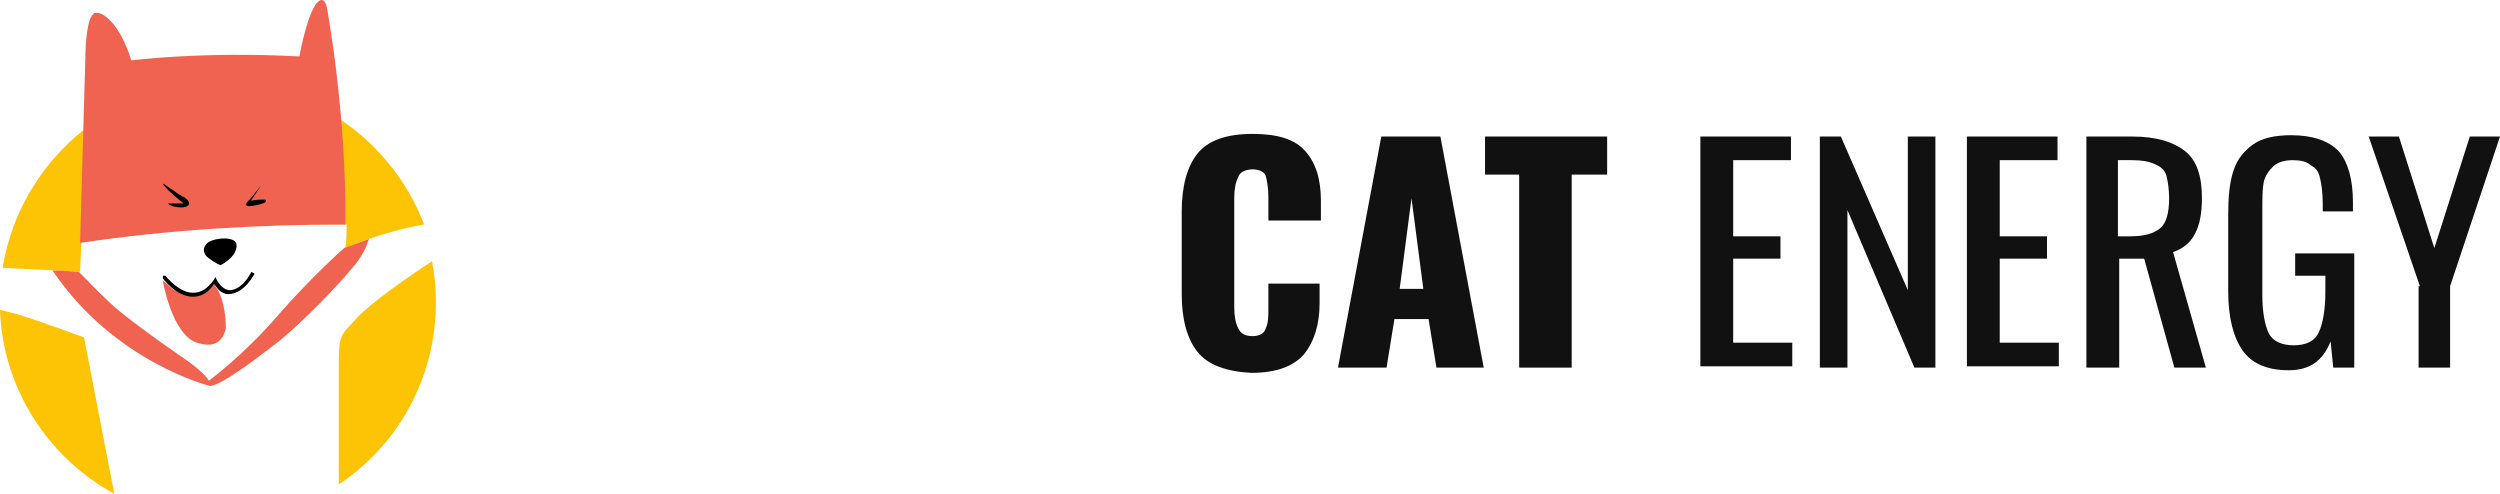
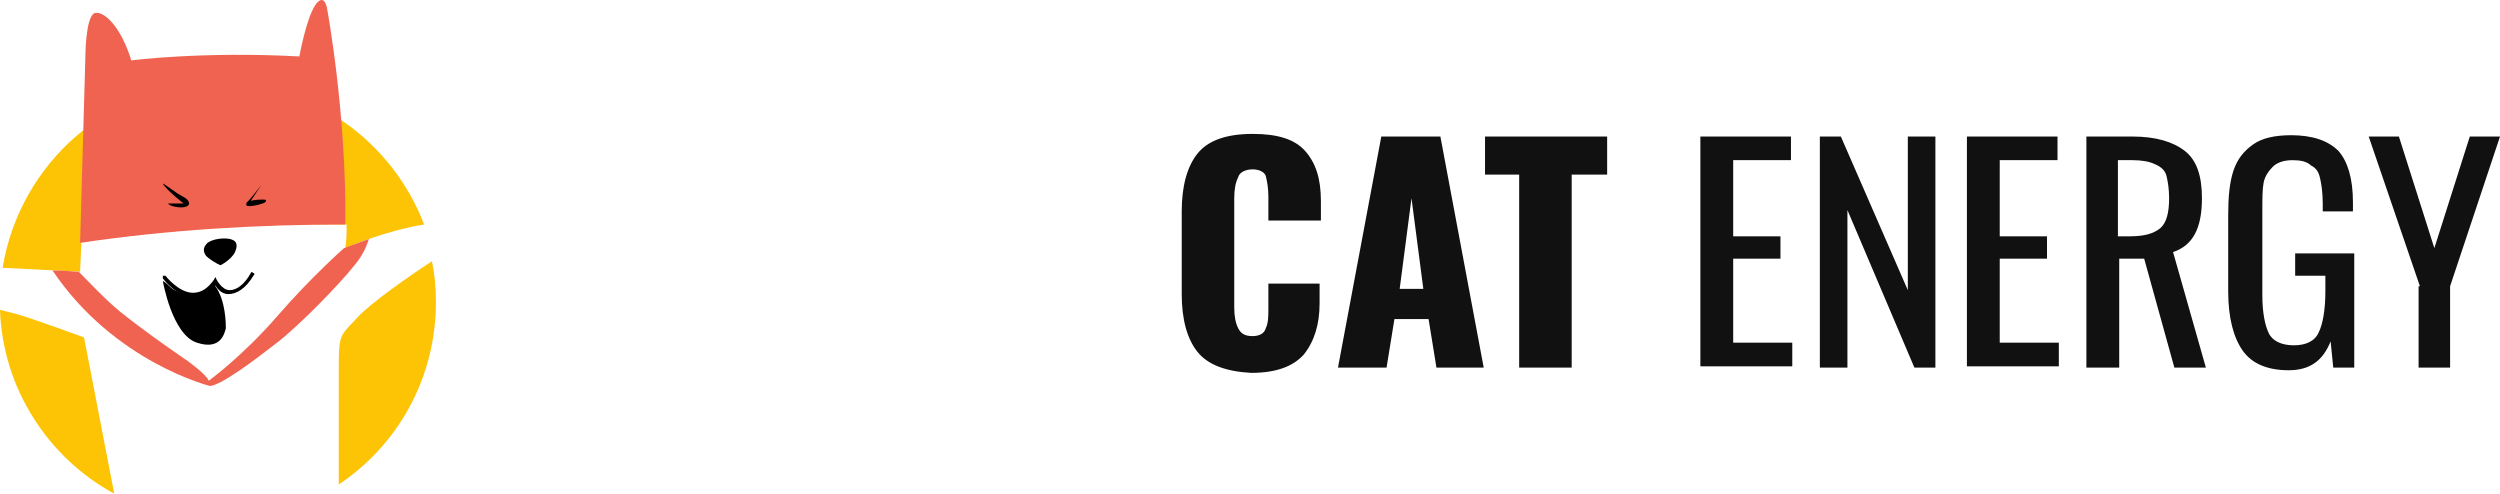
- <svg xmlns="http://www.w3.org/2000/svg" version="1.1" id="Layer_2" x="0px" y="0px" viewBox="0 0.002 190.4 37.598" style="enable-background:new 0 0 33.3 37.6;">
-   <style type="text/css">
-     .st0 {
-       fill: #FDC305;
-     }
-     .st1 {
-       fill: #F06351;
-     }
-   </style>
-   <g>
-     <path class="st0" d="M6.1,20.7l0.1-2.3c6.7-0.9,13.4-1.4,20.2-1.3c0,0.6,0,1.2-0.1,1.8c0,0,2.9-1.3,6-1.8     c-2.4-6.3-8.5-10.8-15.6-10.8c-8.3,0-15.2,6.1-16.5,14.1C2.4,20.5,6.1,20.7,6.1,20.7z" />
-     <path class="st0" d="M27.2,24.2c-1.2,1.3-1.4,1.2-1.4,3.5c0,0.9,0,4.9,0,9.2c4.5-3,7.4-8.1,7.4-13.9c0-1.1-0.1-2.1-0.3-3.1     C31.2,21,28.2,23.1,27.2,24.2z" />
-     <path class="st0" d="M6.4,25.7c0,0-3.8-1.4-5.2-1.8c-0.4-0.1-0.8-0.2-1.2-0.3c0.2,6,3.7,11.3,8.7,14L6.4,25.7z" />
-   </g>
-   <path class="st1" d="M26.3,17.1c0.1-8.5-1.4-16.5-1.4-16.5S24.7-0.6,24,0.4c-0.7,1.1-1.2,3.9-1.2,3.9c-7.4-0.4-12.8,0.3-12.8,0.3   C9.2,2,7.9,0.8,7.2,1C6.5,1.3,6.5,4.4,6.5,4.4L6.1,18.5C12.8,17.5,19.6,17.1,26.3,17.1z" />
-   <path d="M12.4,14c0-0.1,1,0.7,1.4,0.9c0.4,0.2,0.6,0.4,0.6,0.6c0,0.2-0.3,0.3-0.6,0.3s-0.9-0.1-1-0.3c0,0,0.6,0,0.9,0h0.3   C14.1,15.6,12.7,14.5,12.4,14z" />
-   <path d="M19.9,14.1c0,0-1,1.3-1.1,1.3c0,0.1-0.2,0.3,0.2,0.3s1.1-0.2,1.2-0.3c0.1-0.1,0.1-0.2-0.1-0.2c-0.2,0-0.7,0-1,0.1L19.9,14.1   C19.9,14.1,20,14,19.9,14.1z" />
-   <path d="M16.8,20.2c0,0,0.8-0.4,1.1-1c0.3-0.7,0-0.9-0.4-1c-0.5-0.1-1.3,0-1.7,0.3c-0.4,0.4-0.3,0.7-0.1,1   C15.9,19.7,16.5,20.1,16.8,20.2z" />
-   <path class="st1" d="M16.3,21.5c0,0-0.2,0.4-0.5,0.6c-0.2,0.2-0.6,0.4-1,0.4c-0.6,0-1.1-0.2-1.5-0.4c-0.2-0.1-0.4-0.3-0.5-0.4   c-0.2-0.2-0.4-0.3-0.4-0.3s0.7,4.1,2.6,4.7c1.8,0.6,2.1-0.7,2.2-1.1c0-0.3,0-2.1-0.8-3.2C16.5,21.4,16.4,21.6,16.3,21.5z" />
-   <g>
-     <path d="M14.7,22.6C14.7,22.6,14.7,22.6,14.7,22.6c-1.3,0-2.3-1.4-2.3-1.4c0-0.1,0-0.2,0-0.2c0.1,0,0.2,0,0.2,0c0,0,1,1.3,2.1,1.3     c0,0,0,0,0,0c0.6,0,1.1-0.3,1.6-1l0.1-0.2l0.1,0.2c0,0,0.4,0.8,1,0.8c0.5,0,1.1-0.4,1.6-1.3c0-0.1,0.1-0.1,0.2,0     c0.1,0,0.1,0.1,0,0.2c-0.6,1-1.3,1.4-1.9,1.4c-0.6,0-0.9-0.5-1.1-0.8C15.9,22.3,15.3,22.6,14.7,22.6z" />
-   </g>
-   <path class="st1" d="M26.2,18.9c0,0-2.5,2.2-5.1,5.2S15.9,29,15.9,29c-0.2-0.5-1.6-1.5-1.6-1.5s-3.1-2.1-5.2-3.8   c-1.2-1-2.3-2.2-3.1-3c-0.3,0-1.1-0.1-2-0.1c4.7,7,12,8.8,12,8.8c0.9-0.1,3.3-1.9,5.1-3.3c1.8-1.4,4.8-4.5,5.9-5.9   c0.6-0.7,0.9-1.4,1.1-2C27,18.6,26.2,18.9,26.2,18.9z" />
-   <g transform="matrix(1, 0, 0, 1, 90, 10.2)">
-     <path class="st0" d="M1.2,16.6c-0.8-1-1.2-2.5-1.2-4.4V5.9c0-1.9,0.4-3.4,1.2-4.4C2,0.5,3.4,0,5.4,0c1.9,0,3.2,0.4,4,1.3     c0.8,0.9,1.2,2.1,1.2,3.8v1.5H6.6V4.8c0-0.7-0.1-1.2-0.2-1.6C6.3,2.9,5.9,2.7,5.4,2.7S4.4,2.9,4.3,3.3C4.1,3.7,4,4.2,4,4.9v8.3     c0,0.7,0.1,1.2,0.3,1.6c0.2,0.4,0.5,0.6,1.1,0.6c0.5,0,0.9-0.2,1-0.6c0.2-0.4,0.2-0.9,0.2-1.6v-1.8h3.9v1.5c0,1.6-0.4,2.9-1.2,3.9     c-0.8,0.9-2.1,1.4-4,1.4C3.4,18.1,2,17.6,1.2,16.6z" style="fill: rgb(17, 17, 17);" />
-     <path class="st0" d="M15.2,0.2h4.5L23,17.8h-3.6l-0.6-3.7h-2.6l-0.6,3.7h-3.7L15.2,0.2z M18.4,11.8l-0.9-6.9l-0.9,6.9H18.4z" style="fill: rgb(17, 17, 17);" />
-     <path class="st0" d="M25.8,3.1h-2.7V0.2h9.3v2.9h-2.7v14.7h-4V3.1z" style="fill: rgb(17, 17, 17);" />
-     <path class="st0" d="M39.5,0.2h6.9v1.8H42v5.8h3.6v1.7H42v6.4h4.5v1.8h-7V0.2z" style="fill: rgb(17, 17, 17);" />
-     <path class="st0" d="M48.5,0.2h1.7l5.1,11.7V0.2h2.1v17.6h-1.6l-5.1-12v12h-2.1V0.2z" style="fill: rgb(17, 17, 17);" />
-     <path class="st0" d="M59.8,0.2h6.9v1.8h-4.4v5.8h3.6v1.7h-3.6v6.4h4.5v1.8h-7V0.2z" style="fill: rgb(17, 17, 17);" />
-     <path class="st0" d="M68.8,0.2h3.6c1.8,0,3.1,0.4,4,1.1s1.3,1.9,1.3,3.6c0,2.3-0.7,3.6-2.2,4.1l2.5,8.8h-2.4l-2.3-8.3h-1.9v8.3     h-2.5V0.2z M72.2,7.8c1.1,0,1.8-0.2,2.3-0.6C75,6.8,75.2,6,75.2,4.9c0-0.7-0.1-1.3-0.2-1.7s-0.4-0.7-0.9-0.9     c-0.4-0.2-1-0.3-1.7-0.3h-1.1v5.8H72.2z" style="fill: rgb(17, 17, 17);" />
-     <path class="st0" d="M80.8,16.5c-0.7-1-1.1-2.5-1.1-4.5V6.2c0-1.4,0.1-2.5,0.4-3.4c0.3-0.9,0.8-1.5,1.5-2c0.7-0.5,1.7-0.7,2.9-0.7     c1.6,0,2.8,0.4,3.6,1.2c0.7,0.8,1.1,2.1,1.1,3.9v0.7h-2.3V5.3c0-0.8-0.1-1.5-0.2-1.9c-0.1-0.5-0.3-0.8-0.7-1     C85.7,2.1,85.2,2,84.6,2c-0.7,0-1.2,0.2-1.5,0.5c-0.3,0.3-0.6,0.7-0.7,1.2c-0.1,0.5-0.1,1.2-0.1,2.1v6.5c0,1.3,0.2,2.3,0.5,2.9     c0.3,0.6,1,0.9,1.9,0.9c0.9,0,1.6-0.3,1.9-1c0.3-0.6,0.5-1.7,0.5-3.1v-1.2h-2.3V9.1h4.5v8.7h-1.6l-0.2-2c-0.6,1.5-1.6,2.2-3.2,2.2     C82.7,18,81.5,17.5,80.8,16.5z" style="fill: rgb(17, 17, 17);" />
-     <path class="st0" d="M94.3,11.6L90.4,0.2h2.3l2.7,8.5l2.7-8.5h2.3l-3.8,11.4v6.2h-2.4V11.6z" style="fill: rgb(17, 17, 17);" />
-   </g>
+ <svg xmlns="http://www.w3.org/2000/svg" version="1.1" id="Layer_2" x="0" y="0" viewBox="0 0.002 190.4 37.598">
+   <style>.st0{fill:#fdc305}.st1{fill:#f06351}</style>
+   <path class="st0" d="M6.1 20.7l.1-2.3c6.7-.9 13.4-1.4 20.2-1.3 0 .6 0 1.2-.1 1.8 0 0 2.9-1.3 6-1.8-2.4-6.3-8.5-10.8-15.6-10.8C8.4 6.3 1.5 12.4.2 20.4c2.2.1 5.9.3 5.9.3zm21.1 3.5c-1.2 1.3-1.4 1.2-1.4 3.5v9.2c4.5-3 7.4-8.1 7.4-13.9 0-1.1-.1-2.1-.3-3.1-1.7 1.1-4.7 3.2-5.7 4.3zM6.4 25.7s-3.8-1.4-5.2-1.8L0 23.6c.2 6 3.7 11.3 8.7 14L6.4 25.7z" />
+   <path class="st1" d="M26.3 17.1C26.4 8.6 24.9.6 24.9.6s-.2-1.2-.9-.2c-.7 1.1-1.2 3.9-1.2 3.9-7.4-.4-12.8.3-12.8.3C9.2 2 7.9.8 7.2 1c-.7.3-.7 3.4-.7 3.4l-.4 14.1c6.7-1 13.5-1.4 20.2-1.4z" />
+   <path d="M12.4 14c0-.1 1 .7 1.4.9.4.2.6.4.6.6 0 .2-.3.3-.6.3s-.9-.1-1-.3H14c.1.1-1.3-1-1.6-1.5zm7.5.1s-1 1.3-1.1 1.3c0 .1-.2.3.2.3s1.1-.2 1.2-.3c.1-.1.1-.2-.1-.2s-.7 0-1 .1l.8-1.2s.1-.1 0 0zm-3.1 6.1s.8-.4 1.1-1c.3-.7 0-.9-.4-1-.5-.1-1.3 0-1.7.3-.4.4-.3.7-.1 1 .2.2.8.6 1.1.7z" />
+   <path d="M16.3 21.5s-.2.4-.5.6c-.2.2-.6.4-1 .4-.6 0-1.1-.2-1.5-.4-.2-.1-.4-.3-.5-.4-.2-.2-.4-.3-.4-.3s.7 4.1 2.6 4.7c1.8.6 2.1-.7 2.2-1.1 0-.3 0-2.1-.8-3.2.1-.4 0-.2-.1-.3z" />
+   <path d="M14.7 22.6c-1.3 0-2.3-1.4-2.3-1.4V21h.2s1 1.3 2.1 1.3c.6 0 1.1-.3 1.6-1l.1-.2.1.2s.4.8 1 .8c.5 0 1.1-.4 1.6-1.3 0-.1.1-.1.2 0 .1 0 .1.1 0 .2-.6 1-1.3 1.4-1.9 1.4-.6 0-.9-.5-1.1-.8-.4.7-1 1-1.6 1z" />
+   <path class="st1" d="M26.2 18.9s-2.5 2.2-5.1 5.2-5.2 4.9-5.2 4.9c-.2-.5-1.6-1.5-1.6-1.5s-3.1-2.1-5.2-3.8c-1.2-1-2.3-2.2-3.1-3-.3 0-1.1-.1-2-.1 4.7 7 12 8.8 12 8.8.9-.1 3.3-1.9 5.1-3.3 1.8-1.4 4.8-4.5 5.9-5.9.6-.7.9-1.4 1.1-2-1.1.4-1.9.7-1.9.7z" />
+   <path d="M1.2 16.6c-.8-1-1.2-2.5-1.2-4.4V5.9C0 4 .4 2.5 1.2 1.5 2 .5 3.4 0 5.4 0c1.9 0 3.2.4 4 1.3.8.9 1.2 2.1 1.2 3.8v1.5h-4V4.8c0-.7-.1-1.2-.2-1.6-.1-.3-.5-.5-1-.5s-1 .2-1.1.6c-.2.4-.3.9-.3 1.6v8.3c0 .7.1 1.2.3 1.6.2.4.5.6 1.1.6.5 0 .9-.2 1-.6.2-.4.2-.9.2-1.6v-1.8h3.9v1.5c0 1.6-.4 2.9-1.2 3.9-.8.9-2.1 1.4-4 1.4-1.9-.1-3.3-.6-4.1-1.6zM15.2.2h4.5L23 17.8h-3.6l-.6-3.7h-2.6l-.6 3.7h-3.7L15.2.2zm3.2 11.6l-.9-6.9-.9 6.9h1.8zm7.4-8.7h-2.7V.2h9.3v2.9h-2.7v14.7h-4V3.1zM39.5.2h6.9V2H42v5.8h3.6v1.7H42v6.4h4.5v1.8h-7V.2zm9 0h1.7l5.1 11.7V.2h2.1v17.6h-1.6l-5.1-12v12h-2.1V.2zm11.3 0h6.9V2h-4.4v5.8h3.6v1.7h-3.6v6.4h4.5v1.8h-7V.2zm9 0h3.6c1.8 0 3.1.4 4 1.1s1.3 1.9 1.3 3.6c0 2.3-.7 3.6-2.2 4.1l2.5 8.8h-2.4l-2.3-8.3h-1.9v8.3h-2.5V.2zm3.4 7.6c1.1 0 1.8-.2 2.3-.6.5-.4.7-1.2.7-2.3 0-.7-.1-1.3-.2-1.7s-.4-.7-.9-.9c-.4-.2-1-.3-1.7-.3h-1.1v5.8h.9zm8.6 8.7c-.7-1-1.1-2.5-1.1-4.5V6.2c0-1.4.1-2.5.4-3.4.3-.9.8-1.5 1.5-2s1.7-.7 2.9-.7c1.6 0 2.8.4 3.6 1.2.7.8 1.1 2.1 1.1 3.9v.7h-2.3v-.6c0-.8-.1-1.5-.2-1.9-.1-.5-.3-.8-.7-1-.3-.3-.8-.4-1.4-.4-.7 0-1.2.2-1.5.5-.3.3-.6.7-.7 1.2-.1.5-.1 1.2-.1 2.1v6.5c0 1.3.2 2.3.5 2.9.3.6 1 .9 1.9.9.9 0 1.6-.3 1.9-1 .3-.6.5-1.7.5-3.1v-1.2h-2.3V9.1h4.5v8.7h-1.6l-.2-2c-.6 1.5-1.6 2.2-3.2 2.2s-2.8-.5-3.5-1.5zm13.5-4.9L90.4.2h2.3l2.7 8.5L98.1.2h2.3l-3.8 11.4v6.2h-2.4v-6.2z" fill="#111" transform="translate(90 10.2)" />
</svg>
